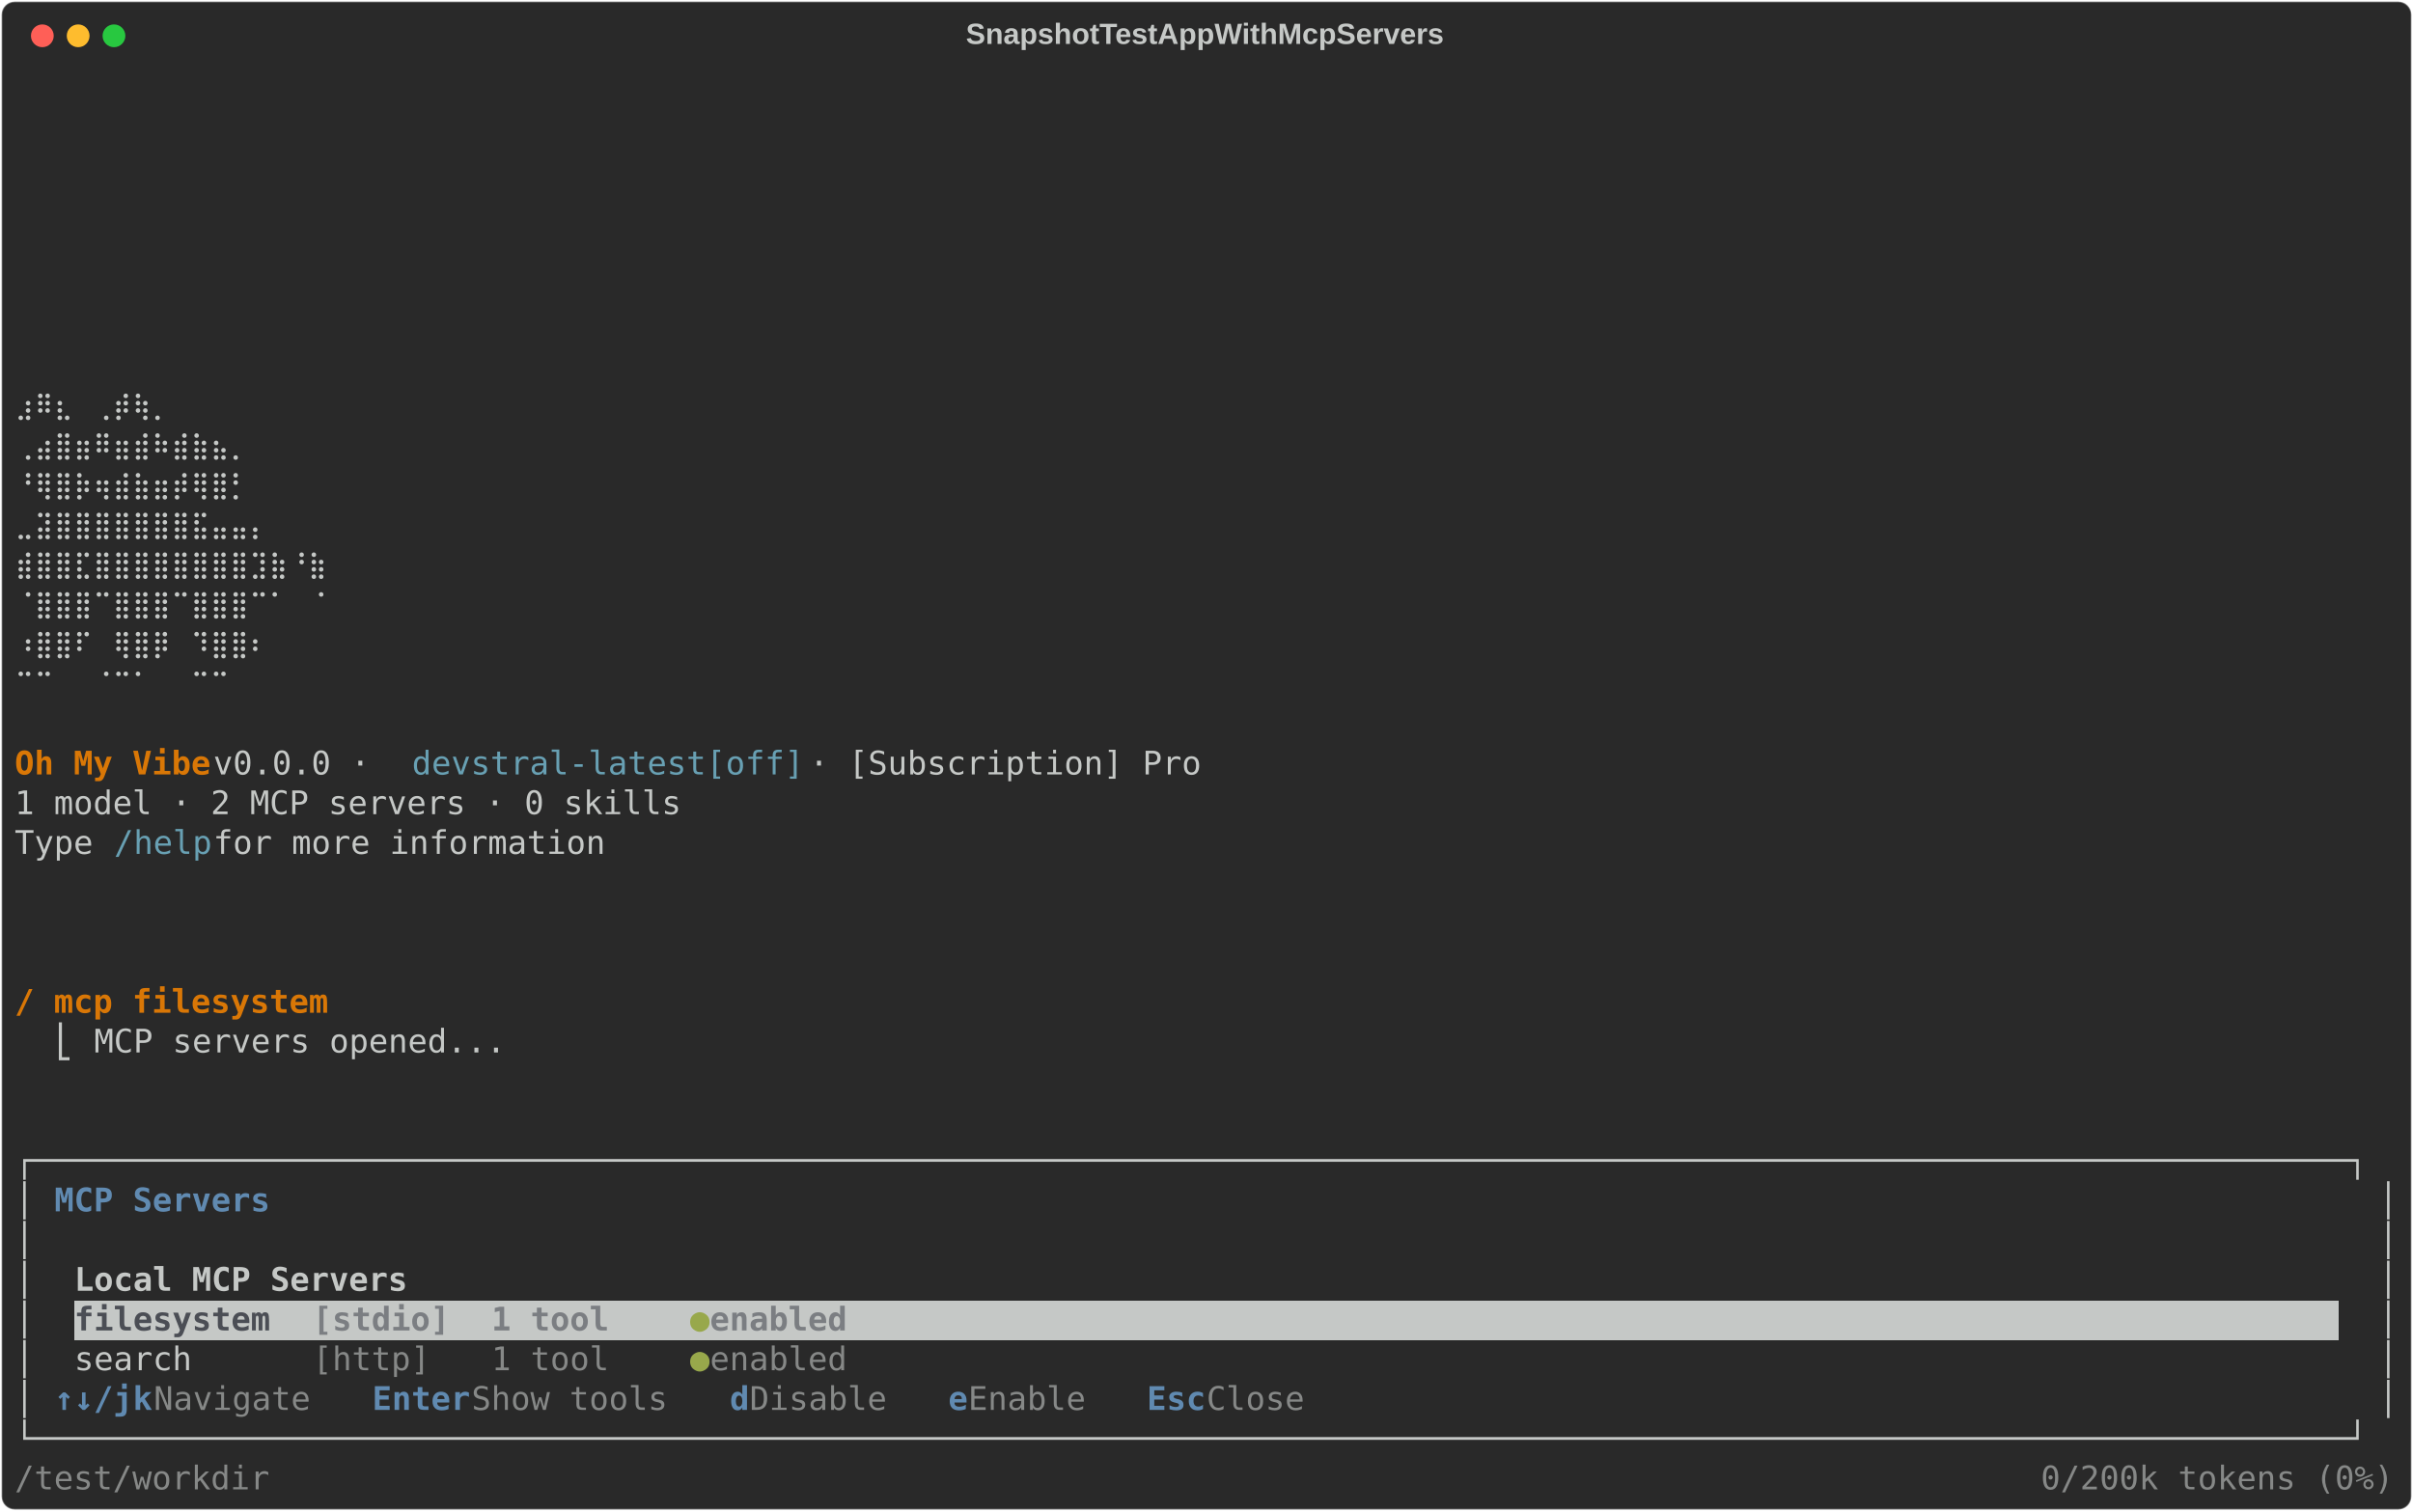
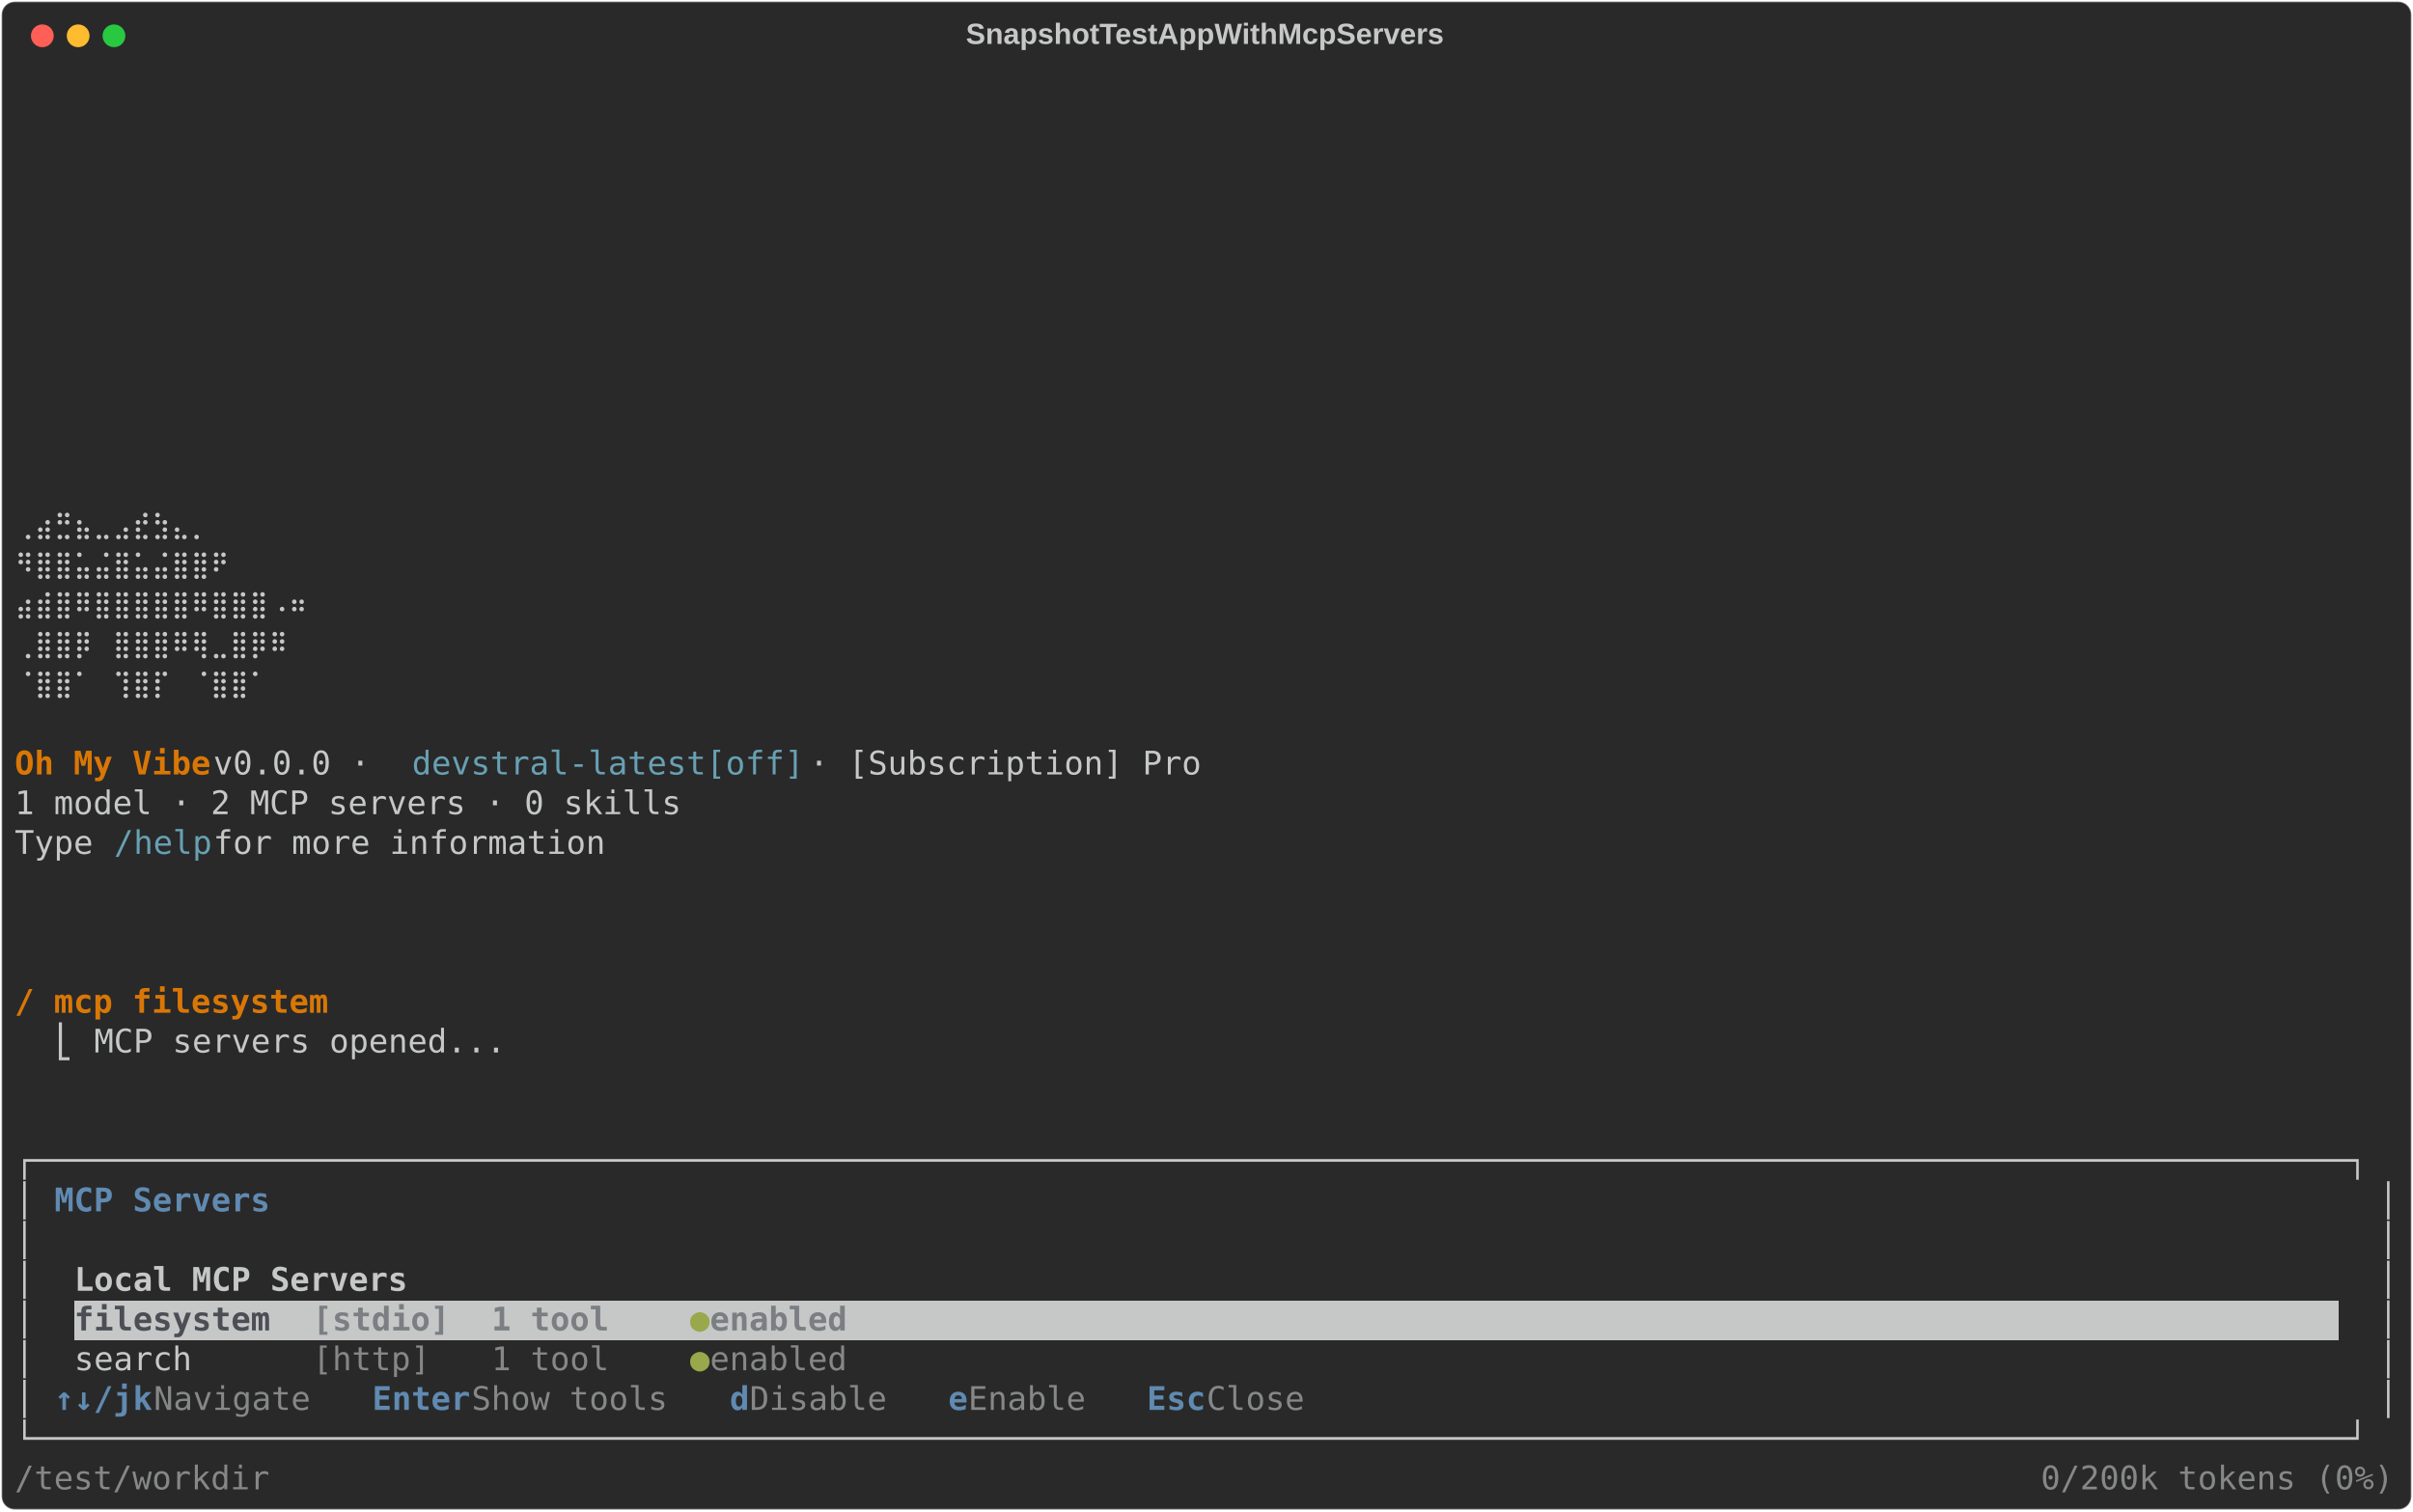
<svg xmlns="http://www.w3.org/2000/svg" class="rich-terminal" viewBox="0 0 1482 928.4">
  <style>

    @font-face {
        font-family: "Fira Code";
        src: local("FiraCode-Regular"),
                url("https://cdnjs.cloudflare.com/ajax/libs/firacode/6.2.0/woff2/FiraCode-Regular.woff2") format("woff2"),
                url("https://cdnjs.cloudflare.com/ajax/libs/firacode/6.2.0/woff/FiraCode-Regular.woff") format("woff");
        font-style: normal;
        font-weight: 400;
    }
    @font-face {
        font-family: "Fira Code";
        src: local("FiraCode-Bold"),
                url("https://cdnjs.cloudflare.com/ajax/libs/firacode/6.2.0/woff2/FiraCode-Bold.woff2") format("woff2"),
                url("https://cdnjs.cloudflare.com/ajax/libs/firacode/6.2.0/woff/FiraCode-Bold.woff") format("woff");
        font-style: bold;
        font-weight: 700;
    }

    .terminal-matrix {
        font-family: Fira Code, monospace;
        font-size: 20px;
        line-height: 24.4px;
        font-variant-east-asian: full-width;
    }

    .terminal-title {
        font-size: 18px;
        font-weight: bold;
        font-family: arial;
    }

    .terminal-r1 { fill: #c5c8c6 }
.terminal-r2 { fill: #d97706;font-weight: bold }
.terminal-r3 { fill: #68a0b3 }
.terminal-r4 { fill: #608ab1;font-weight: bold }
.terminal-r5 { fill: #c5c8c6;font-weight: bold }
.terminal-r6 { fill: #4b4e55;font-weight: bold }
.terminal-r7 { fill: #7b7e82;font-weight: bold }
.terminal-r8 { fill: #98a84b;font-weight: bold }
.terminal-r9 { fill: #868887 }
.terminal-r10 { fill: #98a84b }
    </style>
  <defs>
    <clipPath id="terminal-clip-terminal">
      <rect x="0" y="0" width="1463.0" height="877.4" />
    </clipPath>
    <clipPath id="terminal-line-0">
      <rect x="0" y="1.5" width="1464" height="24.65" />
    </clipPath>
    <clipPath id="terminal-line-1">
      <rect x="0" y="25.9" width="1464" height="24.65" />
    </clipPath>
    <clipPath id="terminal-line-2">
      <rect x="0" y="50.3" width="1464" height="24.65" />
    </clipPath>
    <clipPath id="terminal-line-3">
      <rect x="0" y="74.7" width="1464" height="24.65" />
    </clipPath>
    <clipPath id="terminal-line-4">
      <rect x="0" y="99.1" width="1464" height="24.65" />
    </clipPath>
    <clipPath id="terminal-line-5">
      <rect x="0" y="123.5" width="1464" height="24.65" />
    </clipPath>
    <clipPath id="terminal-line-6">
      <rect x="0" y="147.9" width="1464" height="24.65" />
    </clipPath>
    <clipPath id="terminal-line-7">
      <rect x="0" y="172.3" width="1464" height="24.65" />
    </clipPath>
    <clipPath id="terminal-line-8">
      <rect x="0" y="196.7" width="1464" height="24.65" />
    </clipPath>
    <clipPath id="terminal-line-9">
      <rect x="0" y="221.1" width="1464" height="24.65" />
    </clipPath>
    <clipPath id="terminal-line-10">
      <rect x="0" y="245.5" width="1464" height="24.65" />
    </clipPath>
    <clipPath id="terminal-line-11">
      <rect x="0" y="269.9" width="1464" height="24.65" />
    </clipPath>
    <clipPath id="terminal-line-12">
      <rect x="0" y="294.3" width="1464" height="24.65" />
    </clipPath>
    <clipPath id="terminal-line-13">
      <rect x="0" y="318.7" width="1464" height="24.65" />
    </clipPath>
    <clipPath id="terminal-line-14">
      <rect x="0" y="343.1" width="1464" height="24.65" />
    </clipPath>
    <clipPath id="terminal-line-15">
      <rect x="0" y="367.5" width="1464" height="24.65" />
    </clipPath>
    <clipPath id="terminal-line-16">
      <rect x="0" y="391.9" width="1464" height="24.65" />
    </clipPath>
    <clipPath id="terminal-line-17">
      <rect x="0" y="416.3" width="1464" height="24.65" />
    </clipPath>
    <clipPath id="terminal-line-18">
      <rect x="0" y="440.7" width="1464" height="24.65" />
    </clipPath>
    <clipPath id="terminal-line-19">
      <rect x="0" y="465.1" width="1464" height="24.65" />
    </clipPath>
    <clipPath id="terminal-line-20">
      <rect x="0" y="489.5" width="1464" height="24.65" />
    </clipPath>
    <clipPath id="terminal-line-21">
      <rect x="0" y="513.9" width="1464" height="24.65" />
    </clipPath>
    <clipPath id="terminal-line-22">
      <rect x="0" y="538.3" width="1464" height="24.65" />
    </clipPath>
    <clipPath id="terminal-line-23">
      <rect x="0" y="562.7" width="1464" height="24.65" />
    </clipPath>
    <clipPath id="terminal-line-24">
      <rect x="0" y="587.1" width="1464" height="24.65" />
    </clipPath>
    <clipPath id="terminal-line-25">
      <rect x="0" y="611.5" width="1464" height="24.65" />
    </clipPath>
    <clipPath id="terminal-line-26">
      <rect x="0" y="635.9" width="1464" height="24.65" />
    </clipPath>
    <clipPath id="terminal-line-27">
      <rect x="0" y="660.3" width="1464" height="24.65" />
    </clipPath>
    <clipPath id="terminal-line-28">
      <rect x="0" y="684.7" width="1464" height="24.65" />
    </clipPath>
    <clipPath id="terminal-line-29">
      <rect x="0" y="709.1" width="1464" height="24.65" />
    </clipPath>
    <clipPath id="terminal-line-30">
      <rect x="0" y="733.5" width="1464" height="24.65" />
    </clipPath>
    <clipPath id="terminal-line-31">
      <rect x="0" y="757.9" width="1464" height="24.65" />
    </clipPath>
    <clipPath id="terminal-line-32">
      <rect x="0" y="782.3" width="1464" height="24.65" />
    </clipPath>
    <clipPath id="terminal-line-33">
      <rect x="0" y="806.7" width="1464" height="24.65" />
    </clipPath>
    <clipPath id="terminal-line-34">
      <rect x="0" y="831.1" width="1464" height="24.65" />
    </clipPath>
  </defs>
  <rect fill="#292929" stroke="rgba(255,255,255,0.35)" stroke-width="1" x="1" y="1" width="1480" height="926.4" rx="8" />
  <text class="terminal-title" fill="#c5c8c6" text-anchor="middle" x="740" y="27">SnapshotTestAppWithMcpServers</text>
  <g transform="translate(26,22)">
    <circle cx="0" cy="0" r="7" fill="#ff5f57" />
    <circle cx="22" cy="0" r="7" fill="#febc2e" />
    <circle cx="44" cy="0" r="7" fill="#28c840" />
  </g>
  <g transform="translate(9, 41)" clip-path="url(#terminal-clip-terminal)">
    <rect fill="#c5c8c6" x="36.6" y="757.9" width="146.4" height="24.65" shape-rendering="crispEdges" />
    <rect fill="#c5c8c6" x="183" y="757.9" width="109.8" height="24.65" shape-rendering="crispEdges" />
    <rect fill="#c5c8c6" x="292.8" y="757.9" width="97.6" height="24.65" shape-rendering="crispEdges" />
    <rect fill="#c5c8c6" x="390.4" y="757.9" width="24.4" height="24.65" shape-rendering="crispEdges" />
    <rect fill="#c5c8c6" x="414.8" y="757.9" width="12.2" height="24.65" shape-rendering="crispEdges" />
    <rect fill="#c5c8c6" x="427" y="757.9" width="97.6" height="24.65" shape-rendering="crispEdges" />
    <rect fill="#c5c8c6" x="524.6" y="757.9" width="902.8" height="24.65" shape-rendering="crispEdges" />
    <g class="terminal-matrix">
      <text class="terminal-r1" x="1464" y="20" textLength="12.2" clip-path="url(#terminal-line-0)">
</text>
      <text class="terminal-r1" x="1464" y="44.4" textLength="12.2" clip-path="url(#terminal-line-1)">
</text>
      <text class="terminal-r1" x="1464" y="68.8" textLength="12.2" clip-path="url(#terminal-line-2)">
</text>
      <text class="terminal-r1" x="1464" y="93.2" textLength="12.2" clip-path="url(#terminal-line-3)">
</text>
      <text class="terminal-r1" x="1464" y="117.6" textLength="12.2" clip-path="url(#terminal-line-4)">
</text>
      <text class="terminal-r1" x="1464" y="142" textLength="12.2" clip-path="url(#terminal-line-5)">
</text>
      <text class="terminal-r1" x="1464" y="166.4" textLength="12.2" clip-path="url(#terminal-line-6)">
</text>
      <text class="terminal-r1" x="1464" y="190.8" textLength="12.2" clip-path="url(#terminal-line-7)">
</text>
-       <text class="terminal-r1" x="0" y="215.2" textLength="219.6" clip-path="url(#terminal-line-8)">   ⣰⠿⣆ ⢀⡾⢷⡀       </text>
      <text class="terminal-r1" x="1464" y="215.2" textLength="12.2" clip-path="url(#terminal-line-8)">
</text>
-       <text class="terminal-r1" x="0" y="239.6" textLength="219.6" clip-path="url(#terminal-line-9)"> ⢀⣴⣿⣶⠿⣶⣾⠷⣾⣷⣦⡀     </text>
      <text class="terminal-r1" x="1464" y="239.6" textLength="12.2" clip-path="url(#terminal-line-9)">
</text>
-       <text class="terminal-r1" x="0" y="264" textLength="219.6" clip-path="url(#terminal-line-10)"> ⠘⢿⣿⡷⢶⣾⣷⣶⡾⢿⣿⡃     </text>
      <text class="terminal-r1" x="1464" y="264" textLength="12.2" clip-path="url(#terminal-line-10)">
</text>
-       <text class="terminal-r1" x="0" y="288.4" textLength="219.6" clip-path="url(#terminal-line-11)">  ⣀⣽⣿⣿⣿⣿⣿⣿⣿⣯⣤⣤⡄   </text>
+       <text class="terminal-r1" x="0" y="288.4" textLength="219.6" clip-path="url(#terminal-line-11)">  ⢀⣴⣛⣦⣀⣠⣞⣳⣄⡀      </text>
      <text class="terminal-r1" x="1464" y="288.4" textLength="12.2" clip-path="url(#terminal-line-11)">
</text>
-       <text class="terminal-r1" x="0" y="312.8" textLength="219.6" clip-path="url(#terminal-line-12)"> ⣾⣿⣿⣏⣿⣿⣿⣿⣿⣿⣿⣿⣹⣷⠘⣷ </text>
+       <text class="terminal-r1" x="0" y="312.8" textLength="219.6" clip-path="url(#terminal-line-12)">  ⠻⣿⣿⣥⣬⣿⣥⣬⣿⣿⠟     </text>
      <text class="terminal-r1" x="1464" y="312.8" textLength="12.2" clip-path="url(#terminal-line-12)">
</text>
-       <text class="terminal-r1" x="0" y="337.2" textLength="219.6" clip-path="url(#terminal-line-13)"> ⠈⣿⣿⣿⠉⣿⣿⣿⠉⣿⣿⣿⠉⠁ ⠈ </text>
+       <text class="terminal-r1" x="0" y="337.2" textLength="219.6" clip-path="url(#terminal-line-13)"> ⣴⣾⣿⠿⣿⣿⣿⣿⣿⠿⣿⣿⣿⠠⠶  </text>
      <text class="terminal-r1" x="1464" y="337.2" textLength="12.2" clip-path="url(#terminal-line-13)">
</text>
-       <text class="terminal-r1" x="0" y="361.6" textLength="219.6" clip-path="url(#terminal-line-14)"> ⠰⣿⣿⠏ ⢿⣿⡿ ⠹⣿⣿⠆    </text>
+       <text class="terminal-r1" x="0" y="361.6" textLength="219.6" clip-path="url(#terminal-line-14)">⢀⣿⣿⡿ ⣿⣿⣿⠿⢿⣀⣿⡿⠿    </text>
      <text class="terminal-r1" x="1464" y="361.6" textLength="12.2" clip-path="url(#terminal-line-14)">
</text>
-       <text class="terminal-r1" x="0" y="386" textLength="219.6" clip-path="url(#terminal-line-15)">  ⠉⠉  ⠈⠉⠁  ⠉⠉     </text>
+       <text class="terminal-r1" x="0" y="386" textLength="219.6" clip-path="url(#terminal-line-15)">⠈⣿⣿⠁ ⢹⣿⡏ ⠈⣿⣿⠁     </text>
      <text class="terminal-r1" x="1464" y="386" textLength="12.2" clip-path="url(#terminal-line-15)">
</text>
      <text class="terminal-r1" x="1464" y="410.4" textLength="12.2" clip-path="url(#terminal-line-16)">
</text>
      <text class="terminal-r2" x="0" y="434.8" textLength="122" clip-path="url(#terminal-line-17)">Oh My Vibe</text>
      <text class="terminal-r1" x="122" y="434.8" textLength="122" clip-path="url(#terminal-line-17)"> v0.0.0 · </text>
      <text class="terminal-r3" x="244" y="434.8" textLength="244" clip-path="url(#terminal-line-17)">devstral-latest[off]</text>
      <text class="terminal-r1" x="488" y="434.8" textLength="256.2" clip-path="url(#terminal-line-17)"> · [Subscription] Pro</text>
      <text class="terminal-r1" x="1464" y="434.8" textLength="12.2" clip-path="url(#terminal-line-17)">
</text>
      <text class="terminal-r1" x="0" y="459.2" textLength="414.8" clip-path="url(#terminal-line-18)">1 model · 2 MCP servers · 0 skills</text>
      <text class="terminal-r1" x="1464" y="459.2" textLength="12.2" clip-path="url(#terminal-line-18)">
</text>
      <text class="terminal-r1" x="0" y="483.6" textLength="61" clip-path="url(#terminal-line-19)">Type </text>
      <text class="terminal-r3" x="61" y="483.6" textLength="61" clip-path="url(#terminal-line-19)">/help</text>
      <text class="terminal-r1" x="122" y="483.6" textLength="256.2" clip-path="url(#terminal-line-19)"> for more information</text>
      <text class="terminal-r1" x="1464" y="483.6" textLength="12.2" clip-path="url(#terminal-line-19)">
</text>
      <text class="terminal-r1" x="1464" y="508" textLength="12.2" clip-path="url(#terminal-line-20)">
</text>
      <text class="terminal-r1" x="1464" y="532.4" textLength="12.2" clip-path="url(#terminal-line-21)">
</text>
      <text class="terminal-r1" x="1464" y="556.8" textLength="12.2" clip-path="url(#terminal-line-22)">
</text>
      <text class="terminal-r2" x="0" y="581.2" textLength="195.2" clip-path="url(#terminal-line-23)">/ mcp filesystem</text>
      <text class="terminal-r1" x="1464" y="581.2" textLength="12.2" clip-path="url(#terminal-line-23)">
</text>
      <text class="terminal-r1" x="24.4" y="605.6" textLength="12.2" clip-path="url(#terminal-line-24)">⎣</text>
      <text class="terminal-r1" x="48.8" y="605.6" textLength="256.2" clip-path="url(#terminal-line-24)">MCP servers opened...</text>
      <text class="terminal-r1" x="1464" y="605.6" textLength="12.2" clip-path="url(#terminal-line-24)">
</text>
      <text class="terminal-r1" x="1464" y="630" textLength="12.2" clip-path="url(#terminal-line-25)">
</text>
      <text class="terminal-r1" x="1464" y="654.4" textLength="12.2" clip-path="url(#terminal-line-26)">
</text>
      <text class="terminal-r1" x="0" y="678.8" textLength="1464" clip-path="url(#terminal-line-27)">┌──────────────────────────────────────────────────────────────────────────────────────────────────────────────────────┐</text>
      <text class="terminal-r1" x="1464" y="678.8" textLength="12.2" clip-path="url(#terminal-line-27)">
</text>
      <text class="terminal-r1" x="0" y="703.2" textLength="12.2" clip-path="url(#terminal-line-28)">│</text>
      <text class="terminal-r4" x="24.4" y="703.2" textLength="134.2" clip-path="url(#terminal-line-28)">MCP Servers</text>
      <text class="terminal-r1" x="1451.8" y="703.2" textLength="12.2" clip-path="url(#terminal-line-28)">│</text>
      <text class="terminal-r1" x="1464" y="703.2" textLength="12.2" clip-path="url(#terminal-line-28)">
</text>
      <text class="terminal-r1" x="0" y="727.6" textLength="12.2" clip-path="url(#terminal-line-29)">│</text>
      <text class="terminal-r1" x="1451.8" y="727.6" textLength="12.2" clip-path="url(#terminal-line-29)">│</text>
      <text class="terminal-r1" x="1464" y="727.6" textLength="12.2" clip-path="url(#terminal-line-29)">
</text>
      <text class="terminal-r1" x="0" y="752" textLength="12.2" clip-path="url(#terminal-line-30)">│</text>
      <text class="terminal-r5" x="36.6" y="752" textLength="207.4" clip-path="url(#terminal-line-30)">Local MCP Servers</text>
      <text class="terminal-r1" x="1451.8" y="752" textLength="12.2" clip-path="url(#terminal-line-30)">│</text>
      <text class="terminal-r1" x="1464" y="752" textLength="12.2" clip-path="url(#terminal-line-30)">
</text>
      <text class="terminal-r1" x="0" y="776.4" textLength="12.2" clip-path="url(#terminal-line-31)">│</text>
      <text class="terminal-r6" x="36.6" y="776.4" textLength="146.4" clip-path="url(#terminal-line-31)">  filesystem</text>
      <text class="terminal-r7" x="183" y="776.4" textLength="109.8" clip-path="url(#terminal-line-31)">  [stdio]</text>
      <text class="terminal-r7" x="292.8" y="776.4" textLength="97.6" clip-path="url(#terminal-line-31)">  1 tool</text>
      <text class="terminal-r8" x="414.8" y="776.4" textLength="12.2" clip-path="url(#terminal-line-31)">●</text>
      <text class="terminal-r7" x="427" y="776.4" textLength="97.6" clip-path="url(#terminal-line-31)"> enabled</text>
      <text class="terminal-r1" x="1451.8" y="776.4" textLength="12.2" clip-path="url(#terminal-line-31)">│</text>
      <text class="terminal-r1" x="1464" y="776.4" textLength="12.2" clip-path="url(#terminal-line-31)">
</text>
      <text class="terminal-r1" x="0" y="800.8" textLength="12.2" clip-path="url(#terminal-line-32)">│</text>
      <text class="terminal-r1" x="36.6" y="800.8" textLength="146.4" clip-path="url(#terminal-line-32)">  search    </text>
      <text class="terminal-r9" x="183" y="800.8" textLength="109.8" clip-path="url(#terminal-line-32)">  [http] </text>
      <text class="terminal-r9" x="292.8" y="800.8" textLength="97.6" clip-path="url(#terminal-line-32)">  1 tool</text>
      <text class="terminal-r10" x="414.8" y="800.8" textLength="12.2" clip-path="url(#terminal-line-32)">●</text>
      <text class="terminal-r9" x="427" y="800.8" textLength="97.6" clip-path="url(#terminal-line-32)"> enabled</text>
      <text class="terminal-r1" x="1451.8" y="800.8" textLength="12.2" clip-path="url(#terminal-line-32)">│</text>
      <text class="terminal-r1" x="1464" y="800.8" textLength="12.2" clip-path="url(#terminal-line-32)">
</text>
      <text class="terminal-r1" x="0" y="825.2" textLength="12.2" clip-path="url(#terminal-line-33)">│</text>
      <text class="terminal-r4" x="24.4" y="825.2" textLength="61" clip-path="url(#terminal-line-33)">↑↓/jk</text>
      <text class="terminal-r9" x="85.4" y="825.2" textLength="134.2" clip-path="url(#terminal-line-33)"> Navigate  </text>
      <text class="terminal-r4" x="219.6" y="825.2" textLength="61" clip-path="url(#terminal-line-33)">Enter</text>
      <text class="terminal-r9" x="280.6" y="825.2" textLength="158.6" clip-path="url(#terminal-line-33)"> Show tools  </text>
      <text class="terminal-r4" x="439.2" y="825.2" textLength="12.2" clip-path="url(#terminal-line-33)">d</text>
      <text class="terminal-r9" x="451.4" y="825.2" textLength="122" clip-path="url(#terminal-line-33)"> Disable  </text>
      <text class="terminal-r4" x="573.4" y="825.2" textLength="12.2" clip-path="url(#terminal-line-33)">e</text>
      <text class="terminal-r9" x="585.6" y="825.2" textLength="109.8" clip-path="url(#terminal-line-33)"> Enable  </text>
      <text class="terminal-r4" x="695.4" y="825.2" textLength="36.6" clip-path="url(#terminal-line-33)">Esc</text>
      <text class="terminal-r9" x="732" y="825.2" textLength="73.2" clip-path="url(#terminal-line-33)"> Close</text>
      <text class="terminal-r1" x="1451.8" y="825.2" textLength="12.2" clip-path="url(#terminal-line-33)">│</text>
      <text class="terminal-r1" x="1464" y="825.2" textLength="12.2" clip-path="url(#terminal-line-33)">
</text>
      <text class="terminal-r1" x="0" y="849.6" textLength="1464" clip-path="url(#terminal-line-34)">└──────────────────────────────────────────────────────────────────────────────────────────────────────────────────────┘</text>
      <text class="terminal-r1" x="1464" y="849.6" textLength="12.2" clip-path="url(#terminal-line-34)">
</text>
      <text class="terminal-r9" x="0" y="874" textLength="158.6" clip-path="url(#terminal-line-35)">/test/workdir</text>
      <text class="terminal-r9" x="1244.4" y="874" textLength="219.6" clip-path="url(#terminal-line-35)">0/200k tokens (0%)</text>
    </g>
  </g>
</svg>
